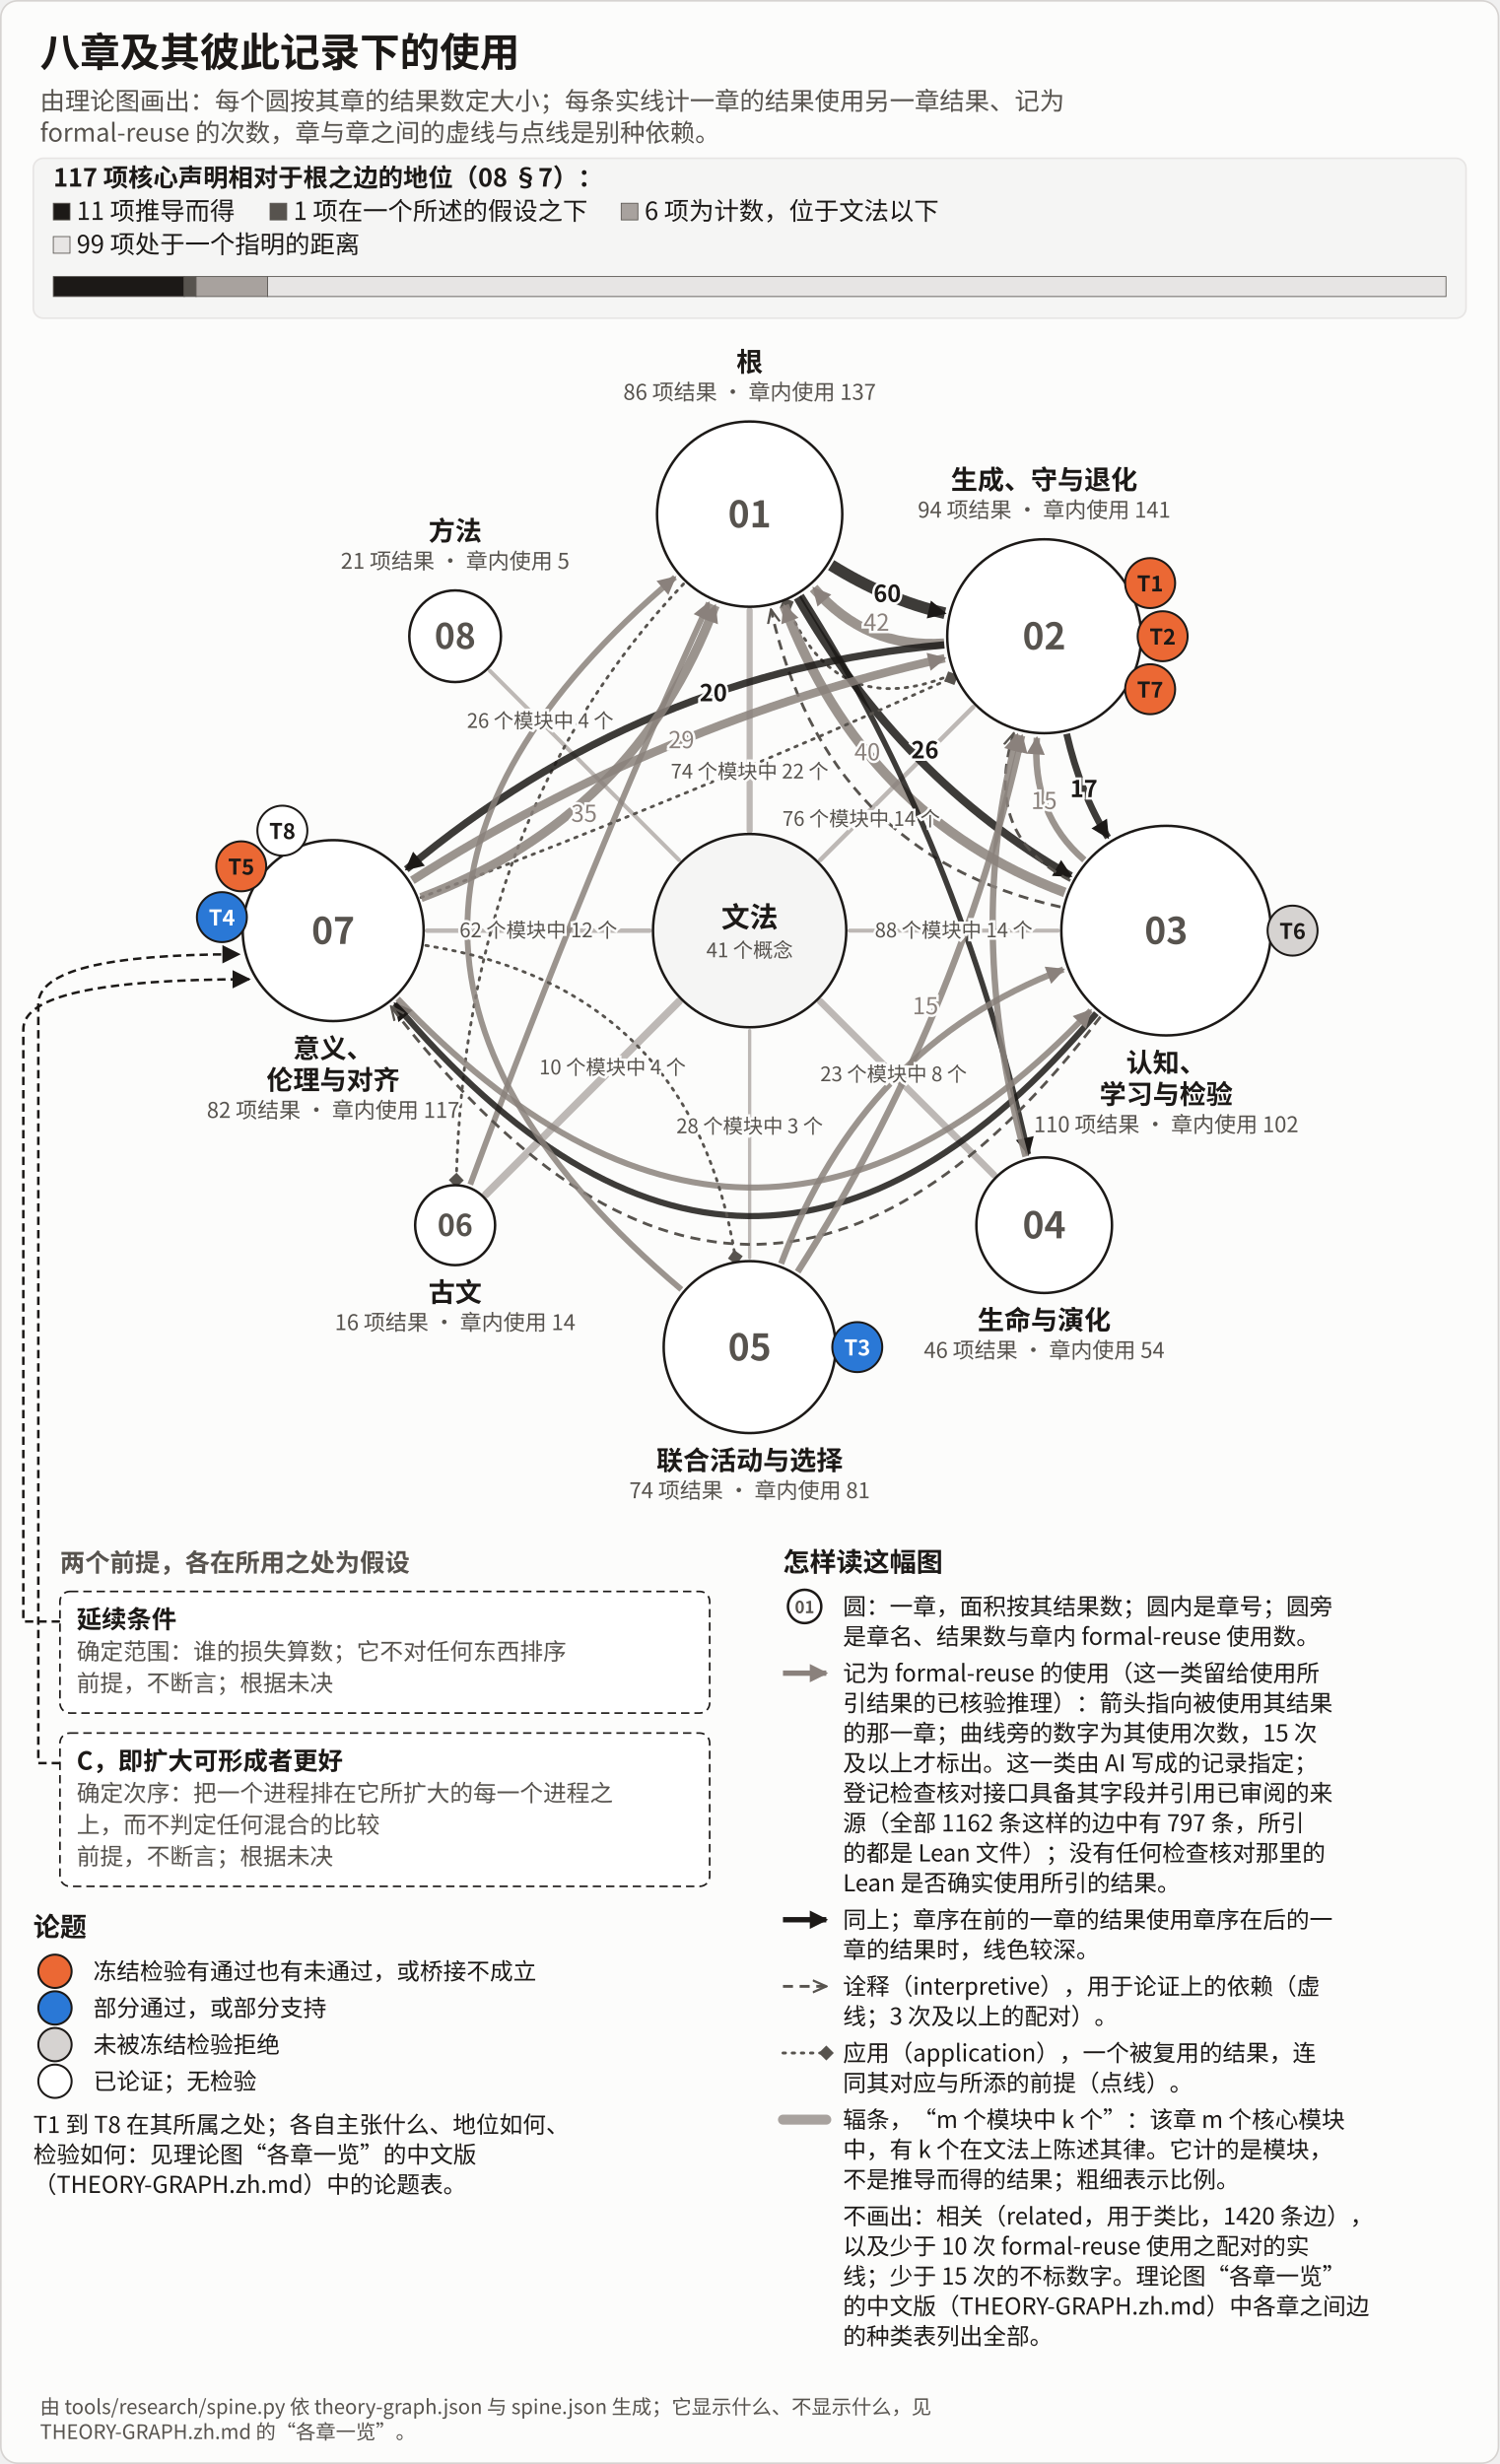
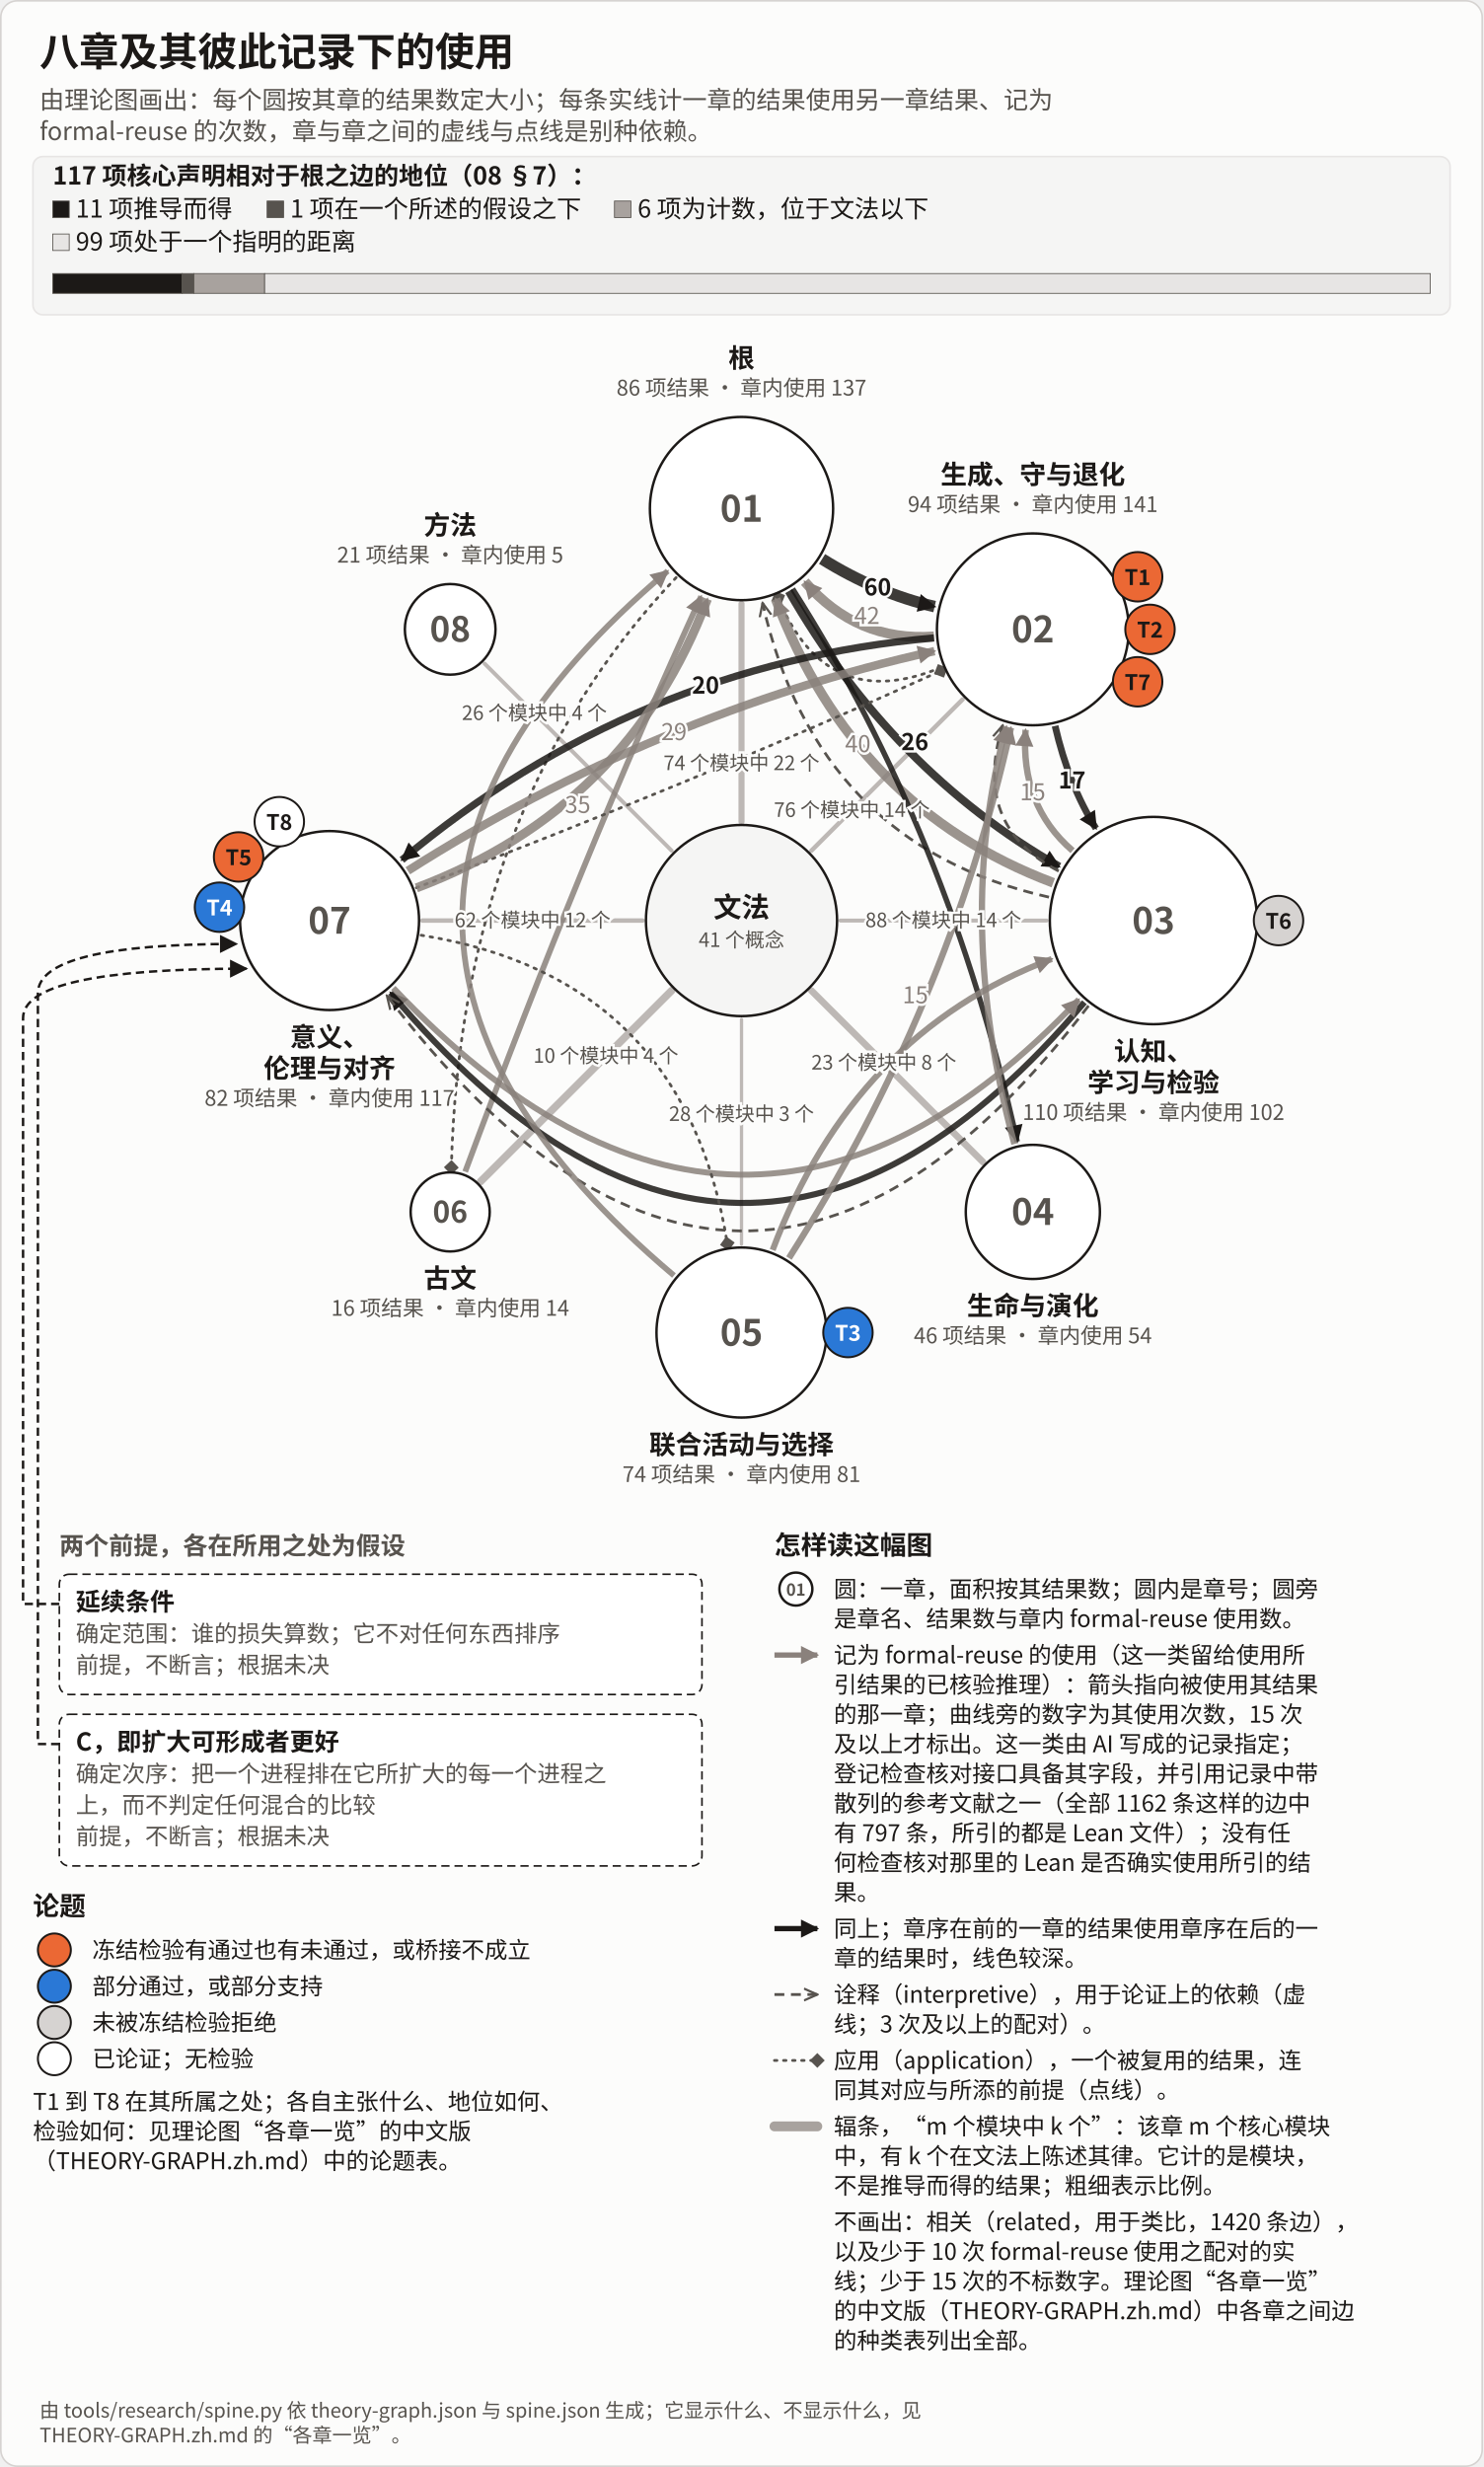
- <svg xmlns="http://www.w3.org/2000/svg" viewBox="0 0 900 1479" width="900" height="1479" role="img" aria-labelledby="spine-title spine-desc" font-family="'PingFang SC', 'Hiragino Sans GB', 'Noto Sans CJK SC', 'Microsoft YaHei', sans-serif">
+ <svg xmlns="http://www.w3.org/2000/svg" viewBox="0 0 900 1497" width="900" height="1497" role="img" aria-labelledby="spine-title spine-desc" font-family="'PingFang SC', 'Hiragino Sans GB', 'Noto Sans CJK SC', 'Microsoft YaHei', sans-serif">
  <defs>
    <marker id="fwd" viewBox="0 0 10 10" refX="9" refY="5" markerWidth="11" markerHeight="11" markerUnits="userSpaceOnUse" orient="auto">
      <path d="M0,0 L10,5 L0,10 z" fill="#8a817c" />
    </marker>
    <marker id="back" viewBox="0 0 10 10" refX="9" refY="5" markerWidth="11" markerHeight="11" markerUnits="userSpaceOnUse" orient="auto">
      <path d="M0,0 L10,5 L0,10 z" fill="#1c1917" />
    </marker>
    <marker id="thin" viewBox="0 0 10 10" refX="9" refY="5" markerWidth="9" markerHeight="9" markerUnits="userSpaceOnUse" orient="auto">
      <path d="M0,1 L9,5 L0,9" fill="none" stroke="#57534e" stroke-width="1.5" />
    </marker>
    <marker id="diamond" viewBox="0 0 10 10" refX="5" refY="5" markerWidth="9" markerHeight="9" markerUnits="userSpaceOnUse" orient="auto">
      <path d="M5,0 L10,5 L5,10 L0,5 z" fill="#57534e" />
    </marker>
  </defs>
-   <rect x="0.5" y="0.5" width="899" height="1478" rx="10" fill="#fcfcfb" stroke="#d6d3d1" />
+   <rect x="0.5" y="0.5" width="899" height="1496" rx="10" fill="#fcfcfb" stroke="#d6d3d1" />
  <text x="24" y="40" font-size="24" font-weight="bold" text-anchor="start" fill="#1c1917">八章及其彼此记录下的使用</text>
  <text x="24" y="66" font-size="15" text-anchor="start" fill="#57534e">由理论图画出：每个圆按其章的结果数定大小；每条实线计一章的结果使用另一章结果、记为</text>
  <text x="24" y="85" font-size="15" text-anchor="start" fill="#57534e">formal-reuse 的次数，章与章之间的虚线与点线是别种依赖。</text>
  <rect x="20" y="95" width="860" height="96" rx="6" fill="#f5f5f4" stroke="#e7e5e4" />
  <text x="32" y="112" font-size="15" font-weight="bold" text-anchor="start" fill="#1c1917">117 项核心声明相对于根之边的地位（08 §7）：</text>
  <rect x="32" y="122" width="10" height="10" fill="#1c1917" stroke="#57534e" stroke-width="0.5" />
  <text x="46" y="132" font-size="15" text-anchor="start" fill="#1c1917">11 项推导而得</text>
  <rect x="162.1" y="122" width="10" height="10" fill="#57534e" stroke="#57534e" stroke-width="0.5" />
  <text x="176.1" y="132" font-size="15" text-anchor="start" fill="#1c1917">1 项在一个所述的假设之下</text>
  <rect x="372.9" y="122" width="10" height="10" fill="#a8a29e" stroke="#57534e" stroke-width="0.5" />
  <text x="386.9" y="132" font-size="15" text-anchor="start" fill="#1c1917">6 项为计数，位于文法以下</text>
  <rect x="32" y="142" width="10" height="10" fill="#e7e5e4" stroke="#57534e" stroke-width="0.5" />
  <text x="46" y="152" font-size="15" text-anchor="start" fill="#1c1917">99 项处于一个指明的距离</text>
  <rect x="32" y="166" width="78.6" height="12" fill="#1c1917" stroke="#57534e" stroke-width="0.5" />
  <rect x="110.6" y="166" width="7.1" height="12" fill="#57534e" stroke="#57534e" stroke-width="0.5" />
  <rect x="117.7" y="166" width="42.9" height="12" fill="#a8a29e" stroke="#57534e" stroke-width="0.5" />
  <rect x="160.6" y="166" width="707.4" height="12" fill="#e7e5e4" stroke="#57534e" stroke-width="0.5" />
  <line x1="450" y1="366.3" x2="450" y2="498.6" stroke="#a8a29e" stroke-opacity="0.75" stroke-width="3.7" stroke-linecap="round" />
  <line x1="584.2" y1="424.4" x2="492.4" y2="516.2" stroke="#a8a29e" stroke-opacity="0.75" stroke-width="2.7" stroke-linecap="round" />
  <line x1="635.1" y1="558.6" x2="510" y2="558.6" stroke="#a8a29e" stroke-opacity="0.75" stroke-width="2.4" stroke-linecap="round" />
  <line x1="596.6" y1="705.2" x2="492.4" y2="601.1" stroke="#a8a29e" stroke-opacity="0.75" stroke-width="4.1" stroke-linecap="round" />
  <line x1="450" y1="755" x2="450" y2="618.6" stroke="#a8a29e" stroke-opacity="0.75" stroke-width="2" stroke-linecap="round" />
  <line x1="291.6" y1="717" x2="407.6" y2="601.1" stroke="#a8a29e" stroke-opacity="0.75" stroke-width="4.6" stroke-linecap="round" />
  <line x1="256.3" y1="558.6" x2="390" y2="558.6" stroke="#a8a29e" stroke-opacity="0.75" stroke-width="2.7" stroke-linecap="round" />
  <line x1="294.1" y1="402.7" x2="407.6" y2="516.2" stroke="#a8a29e" stroke-opacity="0.75" stroke-width="2.4" stroke-linecap="round" />
  <circle cx="450" cy="558.6" r="58" fill="#f5f5f4" stroke="#1c1917" stroke-width="1.5" />
  <text x="450" y="556.6" font-size="17" font-weight="bold" text-anchor="middle" fill="#1c1917">文法</text>
  <text x="450" y="574.6" font-size="12" text-anchor="middle" fill="#57534e">41 个概念</text>
  <path d="M498.9,339.2 Q532.3,360 567.2,368.1" fill="none" stroke="#1c1917" stroke-opacity="0.85" stroke-width="7" marker-end="url(#back)" />
  <path d="M566.8,386.2 Q520,389.6 488.4,353" fill="none" stroke="#8a817c" stroke-opacity="0.85" stroke-width="6" marker-end="url(#fwd)" />
  <path d="M571.2,405 Q501.7,433.9 472.3,362.9" fill="none" stroke="#57534e" stroke-width="1.7" stroke-dasharray="1.5 4" stroke-linecap="round" marker-end="url(#diamond)" />
  <path d="M478.7,358.7 Q541.1,467.6 642.8,525.9" fill="none" stroke="#1c1917" stroke-opacity="0.85" stroke-width="4.9" marker-end="url(#back)" />
  <path d="M639.2,535.7 Q518.4,490.2 470.7,363.5" fill="none" stroke="#8a817c" stroke-opacity="0.85" stroke-width="5.9" marker-end="url(#fwd)" />
  <path d="M636.6,544.4 Q495.8,512.8 462.8,365.9" fill="none" stroke="#57534e" stroke-width="1.7" stroke-dasharray="6 4" marker-end="url(#thin)" />
  <path d="M481,357.3 Q576,506.5 617.3,692.8" fill="none" stroke="#1c1917" stroke-opacity="0.85" stroke-width="3.3" marker-end="url(#back)" />
  <path d="M410.3,350.5 Q279.7,488.1 273.9,708.4" fill="none" stroke="#57534e" stroke-width="1.7" stroke-dasharray="1.5 4" stroke-linecap="round" marker-end="url(#diamond)" />
  <path d="M282.3,711 Q353.6,518.7 425.5,361.9" fill="none" stroke="#8a817c" stroke-opacity="0.85" stroke-width="3.5" marker-end="url(#fwd)" />
  <path d="M640.3,440.5 Q648.6,476.4 665.1,502.7" fill="none" stroke="#1c1917" stroke-opacity="0.85" stroke-width="4.1" marker-end="url(#back)" />
  <path d="M650.9,516.2 Q619,488.6 622.4,442.9" fill="none" stroke="#8a817c" stroke-opacity="0.85" stroke-width="3.9" marker-end="url(#fwd)" />
  <path d="M642.5,528.6 Q589.5,500.9 608.5,440.2" fill="none" stroke="#57534e" stroke-width="1.7" stroke-dasharray="6 4" marker-end="url(#thin)" />
  <path d="M566.8,387.1 Q385.6,403.1 243.9,521.8" fill="none" stroke="#1c1917" stroke-opacity="0.85" stroke-width="4.4" marker-end="url(#back)" />
  <path d="M247.5,528.4 Q397.8,432.7 567.1,395.1" fill="none" stroke="#8a817c" stroke-opacity="0.85" stroke-width="5.1" marker-end="url(#fwd)" />
  <path d="M252.7,538.7 Q416.2,477 571,407.1" fill="none" stroke="#57534e" stroke-width="1.7" stroke-dasharray="1.5 4" stroke-linecap="round" marker-end="url(#diamond)" />
  <path d="M658.1,608.2 Q450,854.6 237,602.4" fill="none" stroke="#1c1917" stroke-opacity="0.85" stroke-width="3.7" marker-end="url(#back)" />
  <path d="M660.6,610.3 Q450,886.6 234.8,604.2" fill="none" stroke="#57534e" stroke-width="1.7" stroke-dasharray="6 4" marker-end="url(#thin)" />
  <path d="M238.7,599.5 Q450,822.6 654.7,606.5" fill="none" stroke="#8a817c" stroke-opacity="0.85" stroke-width="3.6" marker-end="url(#fwd)" />
  <path d="M615.6,694.2 Q578.8,558.6 610.7,440.9" fill="none" stroke="#8a817c" stroke-opacity="0.85" stroke-width="3.8" marker-end="url(#fwd)" />
  <path d="M409,774 Q154,558.6 405.2,346.5" fill="none" stroke="#8a817c" stroke-opacity="0.85" stroke-width="3.5" marker-end="url(#fwd)" />
  <path d="M478.8,763.4 Q576,610.8 613.5,441.6" fill="none" stroke="#8a817c" stroke-opacity="0.85" stroke-width="3.9" marker-end="url(#fwd)" />
  <path d="M468.9,758.5 Q518.4,627.1 638.3,581.9" fill="none" stroke="#8a817c" stroke-opacity="0.85" stroke-width="3.7" marker-end="url(#fwd)" />
  <path d="M252.7,538.8 Q381.6,490.2 429.3,363.5" fill="none" stroke="#8a817c" stroke-opacity="0.85" stroke-width="5.5" marker-end="url(#fwd)" />
  <path d="M255.6,567.5 Q415.5,593.1 441.4,754.7" fill="none" stroke="#57534e" stroke-width="1.7" stroke-dasharray="1.5 4" stroke-linecap="round" marker-end="url(#diamond)" />
  <circle cx="450" cy="308.6" r="55.6" fill="#ffffff" stroke="#1c1917" stroke-width="1.5" />
  <text x="450" y="316.6" font-size="22" font-weight="bold" text-anchor="middle" fill="#57534e">01</text>
  <text x="450" y="223" font-size="16" font-weight="bold" text-anchor="middle" fill="#1c1917" stroke="#fcfcfb" stroke-width="3" paint-order="stroke">根</text>
  <text x="450" y="240" font-size="13" text-anchor="middle" fill="#57534e" stroke="#fcfcfb" stroke-width="3" paint-order="stroke">86 项结果 · 章内使用 137</text>
  <circle cx="626.8" cy="381.9" r="58.2" fill="#ffffff" stroke="#1c1917" stroke-width="1.5" />
  <text x="626.8" y="389.8" font-size="22" font-weight="bold" text-anchor="middle" fill="#57534e">02</text>
  <text x="626.8" y="293.7" font-size="16" font-weight="bold" text-anchor="middle" fill="#1c1917" stroke="#fcfcfb" stroke-width="3" paint-order="stroke">生成、守与退化</text>
  <text x="626.8" y="310.7" font-size="13" text-anchor="middle" fill="#57534e" stroke="#fcfcfb" stroke-width="3" paint-order="stroke">94 项结果 · 章内使用 141</text>
  <circle cx="700" cy="558.6" r="62.9" fill="#ffffff" stroke="#1c1917" stroke-width="1.5" />
  <text x="700" y="566.6" font-size="22" font-weight="bold" text-anchor="middle" fill="#57534e">03</text>
  <text x="700" y="643.6" font-size="16" font-weight="bold" text-anchor="middle" fill="#1c1917" stroke="#fcfcfb" stroke-width="3" paint-order="stroke">认知、</text>
  <text x="700" y="662.6" font-size="16" font-weight="bold" text-anchor="middle" fill="#1c1917" stroke="#fcfcfb" stroke-width="3" paint-order="stroke">学习与检验</text>
  <text x="700" y="679.6" font-size="13" text-anchor="middle" fill="#57534e" stroke="#fcfcfb" stroke-width="3" paint-order="stroke">110 项结果 · 章内使用 102</text>
  <circle cx="626.8" cy="735.4" r="40.7" fill="#ffffff" stroke="#1c1917" stroke-width="1.5" />
  <text x="626.8" y="743.3" font-size="22" font-weight="bold" text-anchor="middle" fill="#57534e">04</text>
  <text x="626.8" y="798.1" font-size="16" font-weight="bold" text-anchor="middle" fill="#1c1917" stroke="#fcfcfb" stroke-width="3" paint-order="stroke">生命与演化</text>
  <text x="626.8" y="815.1" font-size="13" text-anchor="middle" fill="#57534e" stroke="#fcfcfb" stroke-width="3" paint-order="stroke">46 项结果 · 章内使用 54</text>
  <circle cx="450" cy="808.6" r="51.6" fill="#ffffff" stroke="#1c1917" stroke-width="1.5" />
  <text x="450" y="816.6" font-size="22" font-weight="bold" text-anchor="middle" fill="#57534e">05</text>
  <text x="450" y="882.3" font-size="16" font-weight="bold" text-anchor="middle" fill="#1c1917" stroke="#fcfcfb" stroke-width="3" paint-order="stroke">联合活动与选择</text>
  <text x="450" y="899.3" font-size="13" text-anchor="middle" fill="#57534e" stroke="#fcfcfb" stroke-width="3" paint-order="stroke">74 项结果 · 章内使用 81</text>
  <circle cx="273.2" cy="735.4" r="24" fill="#ffffff" stroke="#1c1917" stroke-width="1.5" />
  <text x="273.2" y="741.9" font-size="18" font-weight="bold" text-anchor="middle" fill="#57534e">06</text>
  <text x="273.2" y="781.4" font-size="16" font-weight="bold" text-anchor="middle" fill="#1c1917" stroke="#fcfcfb" stroke-width="3" paint-order="stroke">古文</text>
  <text x="273.2" y="798.4" font-size="13" text-anchor="middle" fill="#57534e" stroke="#fcfcfb" stroke-width="3" paint-order="stroke">16 项结果 · 章内使用 14</text>
  <circle cx="200" cy="558.6" r="54.3" fill="#ffffff" stroke="#1c1917" stroke-width="1.5" />
  <text x="200" y="566.6" font-size="22" font-weight="bold" text-anchor="middle" fill="#57534e">07</text>
  <text x="200" y="635" font-size="16" font-weight="bold" text-anchor="middle" fill="#1c1917" stroke="#fcfcfb" stroke-width="3" paint-order="stroke">意义、</text>
  <text x="200" y="654" font-size="16" font-weight="bold" text-anchor="middle" fill="#1c1917" stroke="#fcfcfb" stroke-width="3" paint-order="stroke">伦理与对齐</text>
  <text x="200" y="671" font-size="13" text-anchor="middle" fill="#57534e" stroke="#fcfcfb" stroke-width="3" paint-order="stroke">82 项结果 · 章内使用 117</text>
  <circle cx="273.2" cy="381.9" r="27.5" fill="#ffffff" stroke="#1c1917" stroke-width="1.5" />
  <text x="273.2" y="389.4" font-size="21" font-weight="bold" text-anchor="middle" fill="#57534e">08</text>
  <text x="273.2" y="324.4" font-size="16" font-weight="bold" text-anchor="middle" fill="#1c1917" stroke="#fcfcfb" stroke-width="3" paint-order="stroke">方法</text>
  <text x="273.2" y="341.4" font-size="13" text-anchor="middle" fill="#57534e" stroke="#fcfcfb" stroke-width="3" paint-order="stroke">21 项结果 · 章内使用 5</text>
  <circle cx="690.4" cy="350" r="15" fill="#eb6834" stroke="#1c1917" stroke-width="1.2" />
  <text x="690.4" y="355" font-size="13" font-weight="bold" text-anchor="middle" fill="#1c1917">T1</text>
  <circle cx="697.9" cy="381.9" r="15" fill="#eb6834" stroke="#1c1917" stroke-width="1.2" />
  <text x="697.9" y="386.9" font-size="13" font-weight="bold" text-anchor="middle" fill="#1c1917">T2</text>
  <circle cx="690.4" cy="413.7" r="15" fill="#eb6834" stroke="#1c1917" stroke-width="1.2" />
  <text x="690.4" y="418.7" font-size="13" font-weight="bold" text-anchor="middle" fill="#1c1917">T7</text>
  <circle cx="514.6" cy="808.6" r="15" fill="#2a78d6" stroke="#1c1917" stroke-width="1.2" />
  <text x="514.6" y="813.6" font-size="13" font-weight="bold" text-anchor="middle" fill="#ffffff">T3</text>
  <circle cx="133.2" cy="550.5" r="15" fill="#2a78d6" stroke="#1c1917" stroke-width="1.2" />
  <text x="133.2" y="555.5" font-size="13" font-weight="bold" text-anchor="middle" fill="#ffffff">T4</text>
  <circle cx="144.8" cy="520" r="15" fill="#eb6834" stroke="#1c1917" stroke-width="1.2" />
  <text x="144.8" y="525" font-size="13" font-weight="bold" text-anchor="middle" fill="#1c1917">T5</text>
  <circle cx="169.5" cy="498.6" r="15" fill="#ffffff" stroke="#1c1917" stroke-width="1.2" />
  <text x="169.5" y="503.6" font-size="13" font-weight="bold" text-anchor="middle" fill="#1c1917">T8</text>
  <circle cx="775.9" cy="558.6" r="15" fill="#d6d3d1" stroke="#1c1917" stroke-width="1.2" />
  <text x="775.9" y="563.6" font-size="13" font-weight="bold" text-anchor="middle" fill="#1c1917">T6</text>
  <text x="450" y="467.3" font-size="12" text-anchor="middle" fill="#57534e" stroke="#fcfcfb" stroke-width="3" paint-order="stroke">74 个模块中 22 个</text>
  <text x="517" y="495.7" font-size="12" text-anchor="middle" fill="#57534e" stroke="#fcfcfb" stroke-width="3" paint-order="stroke">76 个模块中 14 个</text>
  <text x="572.5" y="562.6" font-size="12" text-anchor="middle" fill="#57534e" stroke="#fcfcfb" stroke-width="3" paint-order="stroke">88 个模块中 14 个</text>
  <text x="536.4" y="649" font-size="12" text-anchor="middle" fill="#57534e" stroke="#fcfcfb" stroke-width="3" paint-order="stroke">23 个模块中 8 个</text>
  <text x="450" y="680.2" font-size="12" text-anchor="middle" fill="#57534e" stroke="#fcfcfb" stroke-width="3" paint-order="stroke">28 个模块中 3 个</text>
  <text x="367.7" y="644.9" font-size="12" text-anchor="middle" fill="#57534e" stroke="#fcfcfb" stroke-width="3" paint-order="stroke">10 个模块中 4 个</text>
  <text x="323.2" y="562.6" font-size="12" text-anchor="middle" fill="#57534e" stroke="#fcfcfb" stroke-width="3" paint-order="stroke">62 个模块中 12 个</text>
  <text x="324.3" y="436.9" font-size="12" text-anchor="middle" fill="#57534e" stroke="#fcfcfb" stroke-width="3" paint-order="stroke">26 个模块中 4 个</text>
  <text x="532.6" y="361.3" font-size="14" font-weight="bold" text-anchor="middle" fill="#1c1917" stroke="#fcfcfb" stroke-width="3" paint-order="stroke">60</text>
  <text x="526.1" y="378.6" font-size="14" text-anchor="middle" fill="#8a817c" stroke="#fcfcfb" stroke-width="3" paint-order="stroke">42</text>
  <text x="520.6" y="456.4" font-size="14" text-anchor="middle" fill="#8a817c" stroke="#fcfcfb" stroke-width="3" paint-order="stroke">40</text>
  <text x="350.6" y="493.3" font-size="14" text-anchor="middle" fill="#8a817c" stroke="#fcfcfb" stroke-width="3" paint-order="stroke">35</text>
  <text x="409" y="449.1" font-size="14" text-anchor="middle" fill="#8a817c" stroke="#fcfcfb" stroke-width="3" paint-order="stroke">29</text>
  <text x="555.2" y="455.2" font-size="14" font-weight="bold" text-anchor="middle" fill="#1c1917" stroke="#fcfcfb" stroke-width="3" paint-order="stroke">26</text>
  <text x="428.2" y="420.9" font-size="14" font-weight="bold" text-anchor="middle" fill="#1c1917" stroke="#fcfcfb" stroke-width="3" paint-order="stroke">20</text>
  <text x="650.6" y="478.5" font-size="14" font-weight="bold" text-anchor="middle" fill="#1c1917" stroke="#fcfcfb" stroke-width="3" paint-order="stroke">17</text>
  <text x="626.7" y="485.6" font-size="14" text-anchor="middle" fill="#8a817c" stroke="#fcfcfb" stroke-width="3" paint-order="stroke">15</text>
  <text x="555.5" y="608.8" font-size="14" text-anchor="middle" fill="#8a817c" stroke="#fcfcfb" stroke-width="3" paint-order="stroke">15</text>
  <text x="36" y="943.3" font-size="15" font-weight="bold" text-anchor="start" fill="#57534e">两个前提，各在所用之处为假设</text>
  <rect x="36" y="955.256" width="390" height="73" rx="6" fill="#ffffff" stroke="#1c1917" stroke-dasharray="5 3" />
  <text x="46" y="977.3" font-size="15" font-weight="bold" text-anchor="start" fill="#1c1917">延续条件</text>
  <text x="46" y="996.3" font-size="14" text-anchor="start" fill="#57534e">确定范围：谁的损失算数；它不对任何东西排序</text>
  <text x="46" y="1015.3" font-size="14" text-anchor="start" fill="#57534e">前提，不断言；根据未决</text>
  <path d="M36,973.3 L14,973.3 L14,617.8 Q14,587.8 149.5,587.8" fill="none" stroke="#1c1917" stroke-width="1.5" stroke-dasharray="5 3" marker-end="url(#back)" />
  <rect x="36" y="1040.256" width="390" height="92" rx="6" fill="#ffffff" stroke="#1c1917" stroke-dasharray="5 3" />
  <text x="46" y="1062.3" font-size="15" font-weight="bold" text-anchor="start" fill="#1c1917">C，即扩大可形成者更好</text>
  <text x="46" y="1081.3" font-size="14" text-anchor="start" fill="#57534e">确定次序：把一个进程排在它所扩大的每一个进程之</text>
  <text x="46" y="1100.3" font-size="14" text-anchor="start" fill="#57534e">上，而不判定任何混合的比较</text>
  <text x="46" y="1119.3" font-size="14" text-anchor="start" fill="#57534e">前提，不断言；根据未决</text>
  <path d="M36,1058.3 L23,1058.3 L23,602.8 Q23,572.8 143.4,572.8" fill="none" stroke="#1c1917" stroke-width="1.5" stroke-dasharray="5 3" marker-end="url(#back)" />
  <text x="20" y="1162.3" font-size="16" font-weight="bold" text-anchor="start" fill="#1c1917">论题</text>
  <circle cx="33" cy="1183.256" r="10" fill="#eb6834" stroke="#1c1917" stroke-width="1.2" />
  <text x="56" y="1188.3" font-size="14" text-anchor="start" fill="#1c1917">冻结检验有通过也有未通过，或桥接不成立</text>
  <circle cx="33" cy="1205.256" r="10" fill="#2a78d6" stroke="#1c1917" stroke-width="1.2" />
  <text x="56" y="1210.3" font-size="14" text-anchor="start" fill="#1c1917">部分通过，或部分支持</text>
  <circle cx="33" cy="1227.256" r="10" fill="#d6d3d1" stroke="#1c1917" stroke-width="1.2" />
  <text x="56" y="1232.3" font-size="14" text-anchor="start" fill="#1c1917">未被冻结检验拒绝</text>
  <circle cx="33" cy="1249.256" r="10" fill="#ffffff" stroke="#1c1917" stroke-width="1.2" />
  <text x="56" y="1254.3" font-size="14" text-anchor="start" fill="#1c1917">已论证；无检验</text>
  <text x="20" y="1280.3" font-size="14" text-anchor="start" fill="#1c1917">T1 到 T8 在其所属之处；各自主张什么、地位如何、</text>
  <text x="20" y="1298.3" font-size="14" text-anchor="start" fill="#1c1917">检验如何：见理论图“各章一览”的中文版</text>
  <text x="20" y="1316.3" font-size="14" text-anchor="start" fill="#1c1917">（THEORY-GRAPH.zh.md）中的论题表。</text>
  <text x="470" y="943.3" font-size="16" font-weight="bold" text-anchor="start" fill="#1c1917">怎样读这幅图</text>
  <circle cx="483" cy="964.256" r="10" fill="#ffffff" stroke="#1c1917" stroke-width="1.5" />
  <text x="483" y="968.3" font-size="10" font-weight="bold" text-anchor="middle" fill="#57534e">01</text>
  <text x="506" y="969.3" font-size="14" text-anchor="start" fill="#1c1917">圆：一章，面积按其结果数；圆内是章号；圆旁</text>
  <text x="506" y="987.3" font-size="14" text-anchor="start" fill="#1c1917">是章名、结果数与章内 formal-reuse 使用数。</text>
  <line x1="470" y1="1004.3" x2="496" y2="1004.3" stroke="#8a817c" stroke-width="3.2" marker-end="url(#fwd)" />
  <text x="506" y="1009.3" font-size="14" text-anchor="start" fill="#1c1917">记为 formal-reuse 的使用（这一类留给使用所</text>
  <text x="506" y="1027.3" font-size="14" text-anchor="start" fill="#1c1917">引结果的已核验推理）：箭头指向被使用其结果</text>
  <text x="506" y="1045.3" font-size="14" text-anchor="start" fill="#1c1917">的那一章；曲线旁的数字为其使用次数，15 次</text>
  <text x="506" y="1063.3" font-size="14" text-anchor="start" fill="#1c1917">及以上才标出。这一类由 AI 写成的记录指定；</text>
-   <text x="506" y="1081.3" font-size="14" text-anchor="start" fill="#1c1917">登记检查核对接口具备其字段并引用已审阅的来</text>
-   <text x="506" y="1099.3" font-size="14" text-anchor="start" fill="#1c1917">源（全部 1162 条这样的边中有 797 条，所引</text>
-   <text x="506" y="1117.3" font-size="14" text-anchor="start" fill="#1c1917">的都是 Lean 文件）；没有任何检查核对那里的</text>
-   <text x="506" y="1135.3" font-size="14" text-anchor="start" fill="#1c1917">Lean 是否确实使用所引的结果。</text>
-   <line x1="470" y1="1152.3" x2="496" y2="1152.3" stroke="#1c1917" stroke-width="3.2" marker-end="url(#back)" />
-   <text x="506" y="1157.3" font-size="14" text-anchor="start" fill="#1c1917">同上；章序在前的一章的结果使用章序在后的一</text>
-   <text x="506" y="1175.3" font-size="14" text-anchor="start" fill="#1c1917">章的结果时，线色较深。</text>
-   <line x1="470" y1="1192.3" x2="496" y2="1192.3" stroke="#57534e" stroke-width="1.7" stroke-dasharray="6 4" marker-end="url(#thin)" />
-   <text x="506" y="1197.3" font-size="14" text-anchor="start" fill="#1c1917">诠释（interpretive），用于论证上的依赖（虚</text>
-   <text x="506" y="1215.3" font-size="14" text-anchor="start" fill="#1c1917">线；3 次及以上的配对）。</text>
-   <line x1="470" y1="1232.3" x2="496" y2="1232.3" stroke="#57534e" stroke-width="1.7" stroke-dasharray="1.5 4" stroke-linecap="round" marker-end="url(#diamond)" />
-   <text x="506" y="1237.3" font-size="14" text-anchor="start" fill="#1c1917">应用（application），一个被复用的结果，连</text>
-   <text x="506" y="1255.3" font-size="14" text-anchor="start" fill="#1c1917">同其对应与所添的前提（点线）。</text>
-   <line x1="470" y1="1272.3" x2="496" y2="1272.3" stroke="#a8a29e" stroke-width="6" stroke-linecap="round" />
-   <text x="506" y="1277.3" font-size="14" text-anchor="start" fill="#1c1917">辐条，“m 个模块中 k 个”：该章 m 个核心模块</text>
-   <text x="506" y="1295.3" font-size="14" text-anchor="start" fill="#1c1917">中，有 k 个在文法上陈述其律。它计的是模块，</text>
-   <text x="506" y="1313.3" font-size="14" text-anchor="start" fill="#1c1917">不是推导而得的结果；粗细表示比例。</text>
-   <text x="506" y="1335.3" font-size="14" text-anchor="start" fill="#1c1917">不画出：相关（related，用于类比，1420 条边），</text>
-   <text x="506" y="1353.3" font-size="14" text-anchor="start" fill="#1c1917">以及少于 10 次 formal-reuse 使用之配对的实</text>
-   <text x="506" y="1371.3" font-size="14" text-anchor="start" fill="#1c1917">线；少于 15 次的不标数字。理论图“各章一览”</text>
-   <text x="506" y="1389.3" font-size="14" text-anchor="start" fill="#1c1917">的中文版（THEORY-GRAPH.zh.md）中各章之间边</text>
-   <text x="506" y="1407.3" font-size="14" text-anchor="start" fill="#1c1917">的种类表列出全部。</text>
-   <text x="24" y="1449" font-size="12" text-anchor="start" fill="#57534e">由 tools/research/spine.py 依 theory-graph.json 与 spine.json 生成；它显示什么、不显示什么，见</text>
-   <text x="24" y="1464" font-size="12" text-anchor="start" fill="#57534e">THEORY-GRAPH.zh.md 的“各章一览”。</text>
+   <text x="506" y="1081.3" font-size="14" text-anchor="start" fill="#1c1917">登记检查核对接口具备其字段，并引用记录中带</text>
+   <text x="506" y="1099.3" font-size="14" text-anchor="start" fill="#1c1917">散列的参考文献之一（全部 1162 条这样的边中</text>
+   <text x="506" y="1117.3" font-size="14" text-anchor="start" fill="#1c1917">有 797 条，所引的都是 Lean 文件）；没有任</text>
+   <text x="506" y="1135.3" font-size="14" text-anchor="start" fill="#1c1917">何检查核对那里的 Lean 是否确实使用所引的结</text>
+   <text x="506" y="1153.3" font-size="14" text-anchor="start" fill="#1c1917">果。</text>
+   <line x1="470" y1="1170.3" x2="496" y2="1170.3" stroke="#1c1917" stroke-width="3.2" marker-end="url(#back)" />
+   <text x="506" y="1175.3" font-size="14" text-anchor="start" fill="#1c1917">同上；章序在前的一章的结果使用章序在后的一</text>
+   <text x="506" y="1193.3" font-size="14" text-anchor="start" fill="#1c1917">章的结果时，线色较深。</text>
+   <line x1="470" y1="1210.3" x2="496" y2="1210.3" stroke="#57534e" stroke-width="1.7" stroke-dasharray="6 4" marker-end="url(#thin)" />
+   <text x="506" y="1215.3" font-size="14" text-anchor="start" fill="#1c1917">诠释（interpretive），用于论证上的依赖（虚</text>
+   <text x="506" y="1233.3" font-size="14" text-anchor="start" fill="#1c1917">线；3 次及以上的配对）。</text>
+   <line x1="470" y1="1250.3" x2="496" y2="1250.3" stroke="#57534e" stroke-width="1.7" stroke-dasharray="1.5 4" stroke-linecap="round" marker-end="url(#diamond)" />
+   <text x="506" y="1255.3" font-size="14" text-anchor="start" fill="#1c1917">应用（application），一个被复用的结果，连</text>
+   <text x="506" y="1273.3" font-size="14" text-anchor="start" fill="#1c1917">同其对应与所添的前提（点线）。</text>
+   <line x1="470" y1="1290.3" x2="496" y2="1290.3" stroke="#a8a29e" stroke-width="6" stroke-linecap="round" />
+   <text x="506" y="1295.3" font-size="14" text-anchor="start" fill="#1c1917">辐条，“m 个模块中 k 个”：该章 m 个核心模块</text>
+   <text x="506" y="1313.3" font-size="14" text-anchor="start" fill="#1c1917">中，有 k 个在文法上陈述其律。它计的是模块，</text>
+   <text x="506" y="1331.3" font-size="14" text-anchor="start" fill="#1c1917">不是推导而得的结果；粗细表示比例。</text>
+   <text x="506" y="1353.3" font-size="14" text-anchor="start" fill="#1c1917">不画出：相关（related，用于类比，1420 条边），</text>
+   <text x="506" y="1371.3" font-size="14" text-anchor="start" fill="#1c1917">以及少于 10 次 formal-reuse 使用之配对的实</text>
+   <text x="506" y="1389.3" font-size="14" text-anchor="start" fill="#1c1917">线；少于 15 次的不标数字。理论图“各章一览”</text>
+   <text x="506" y="1407.3" font-size="14" text-anchor="start" fill="#1c1917">的中文版（THEORY-GRAPH.zh.md）中各章之间边</text>
+   <text x="506" y="1425.3" font-size="14" text-anchor="start" fill="#1c1917">的种类表列出全部。</text>
+   <text x="24" y="1467" font-size="12" text-anchor="start" fill="#57534e">由 tools/research/spine.py 依 theory-graph.json 与 spine.json 生成；它显示什么、不显示什么，见</text>
+   <text x="24" y="1482" font-size="12" text-anchor="start" fill="#57534e">THEORY-GRAPH.zh.md 的“各章一览”。</text>
</svg>
